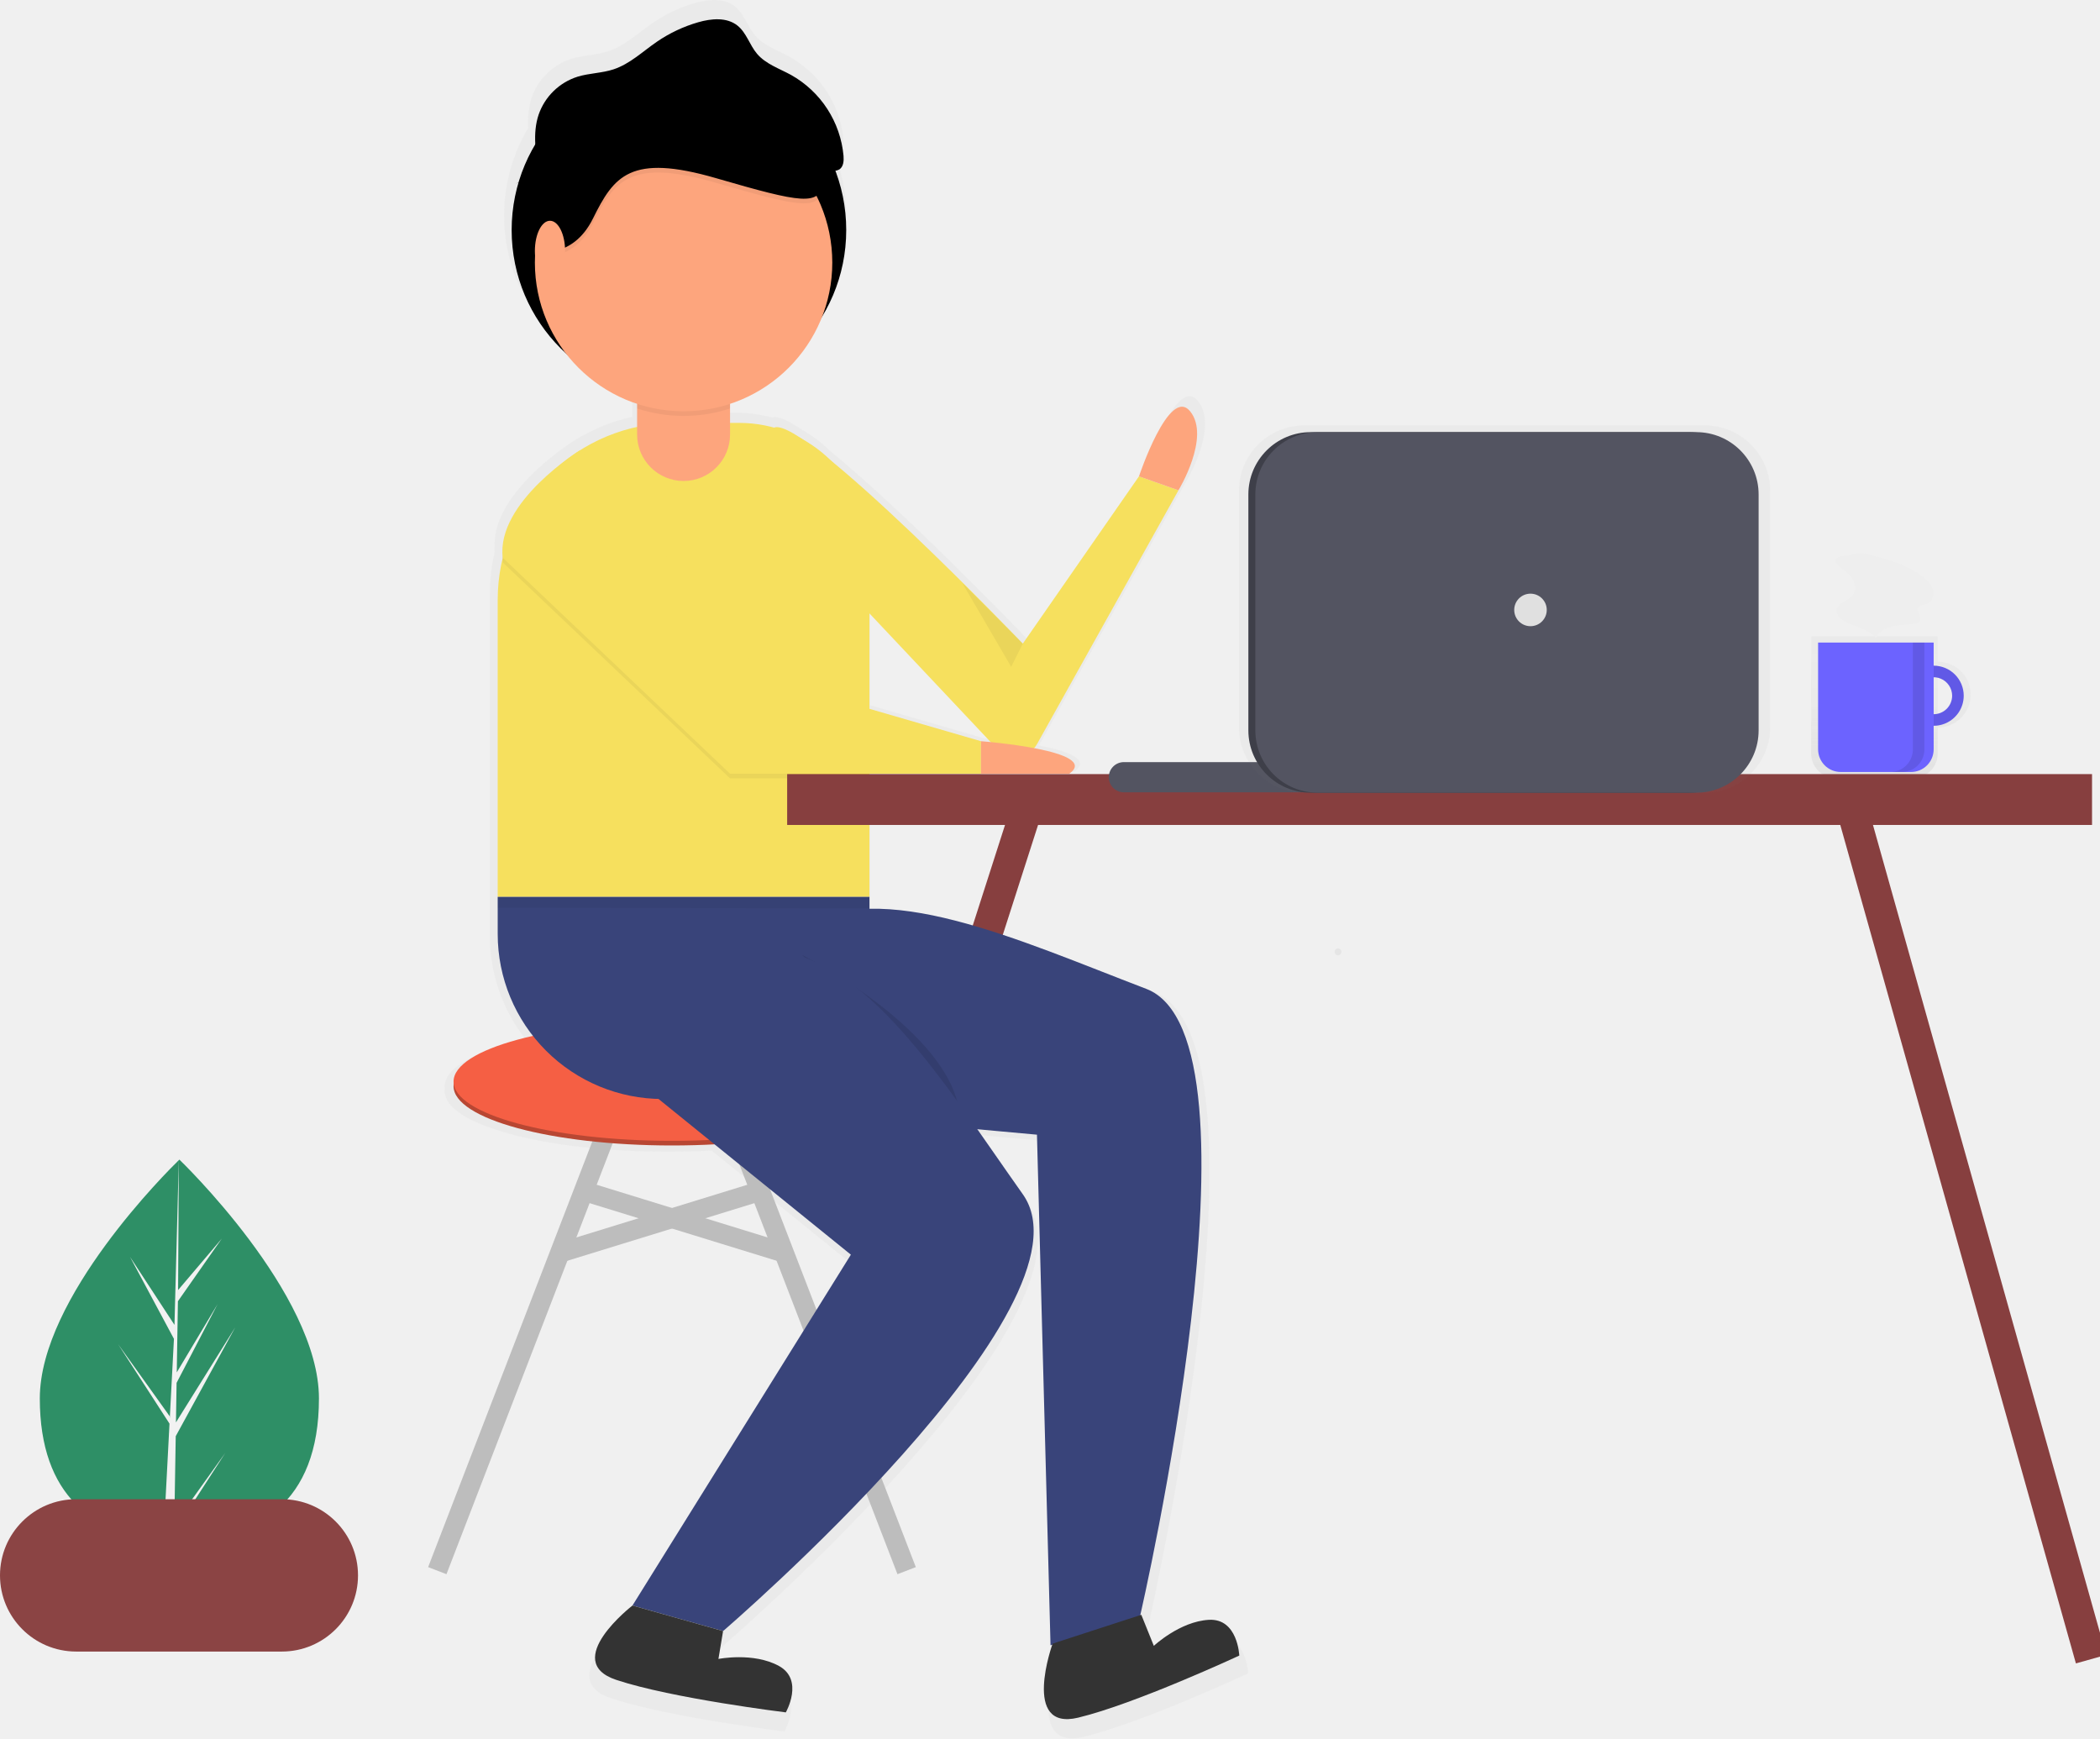
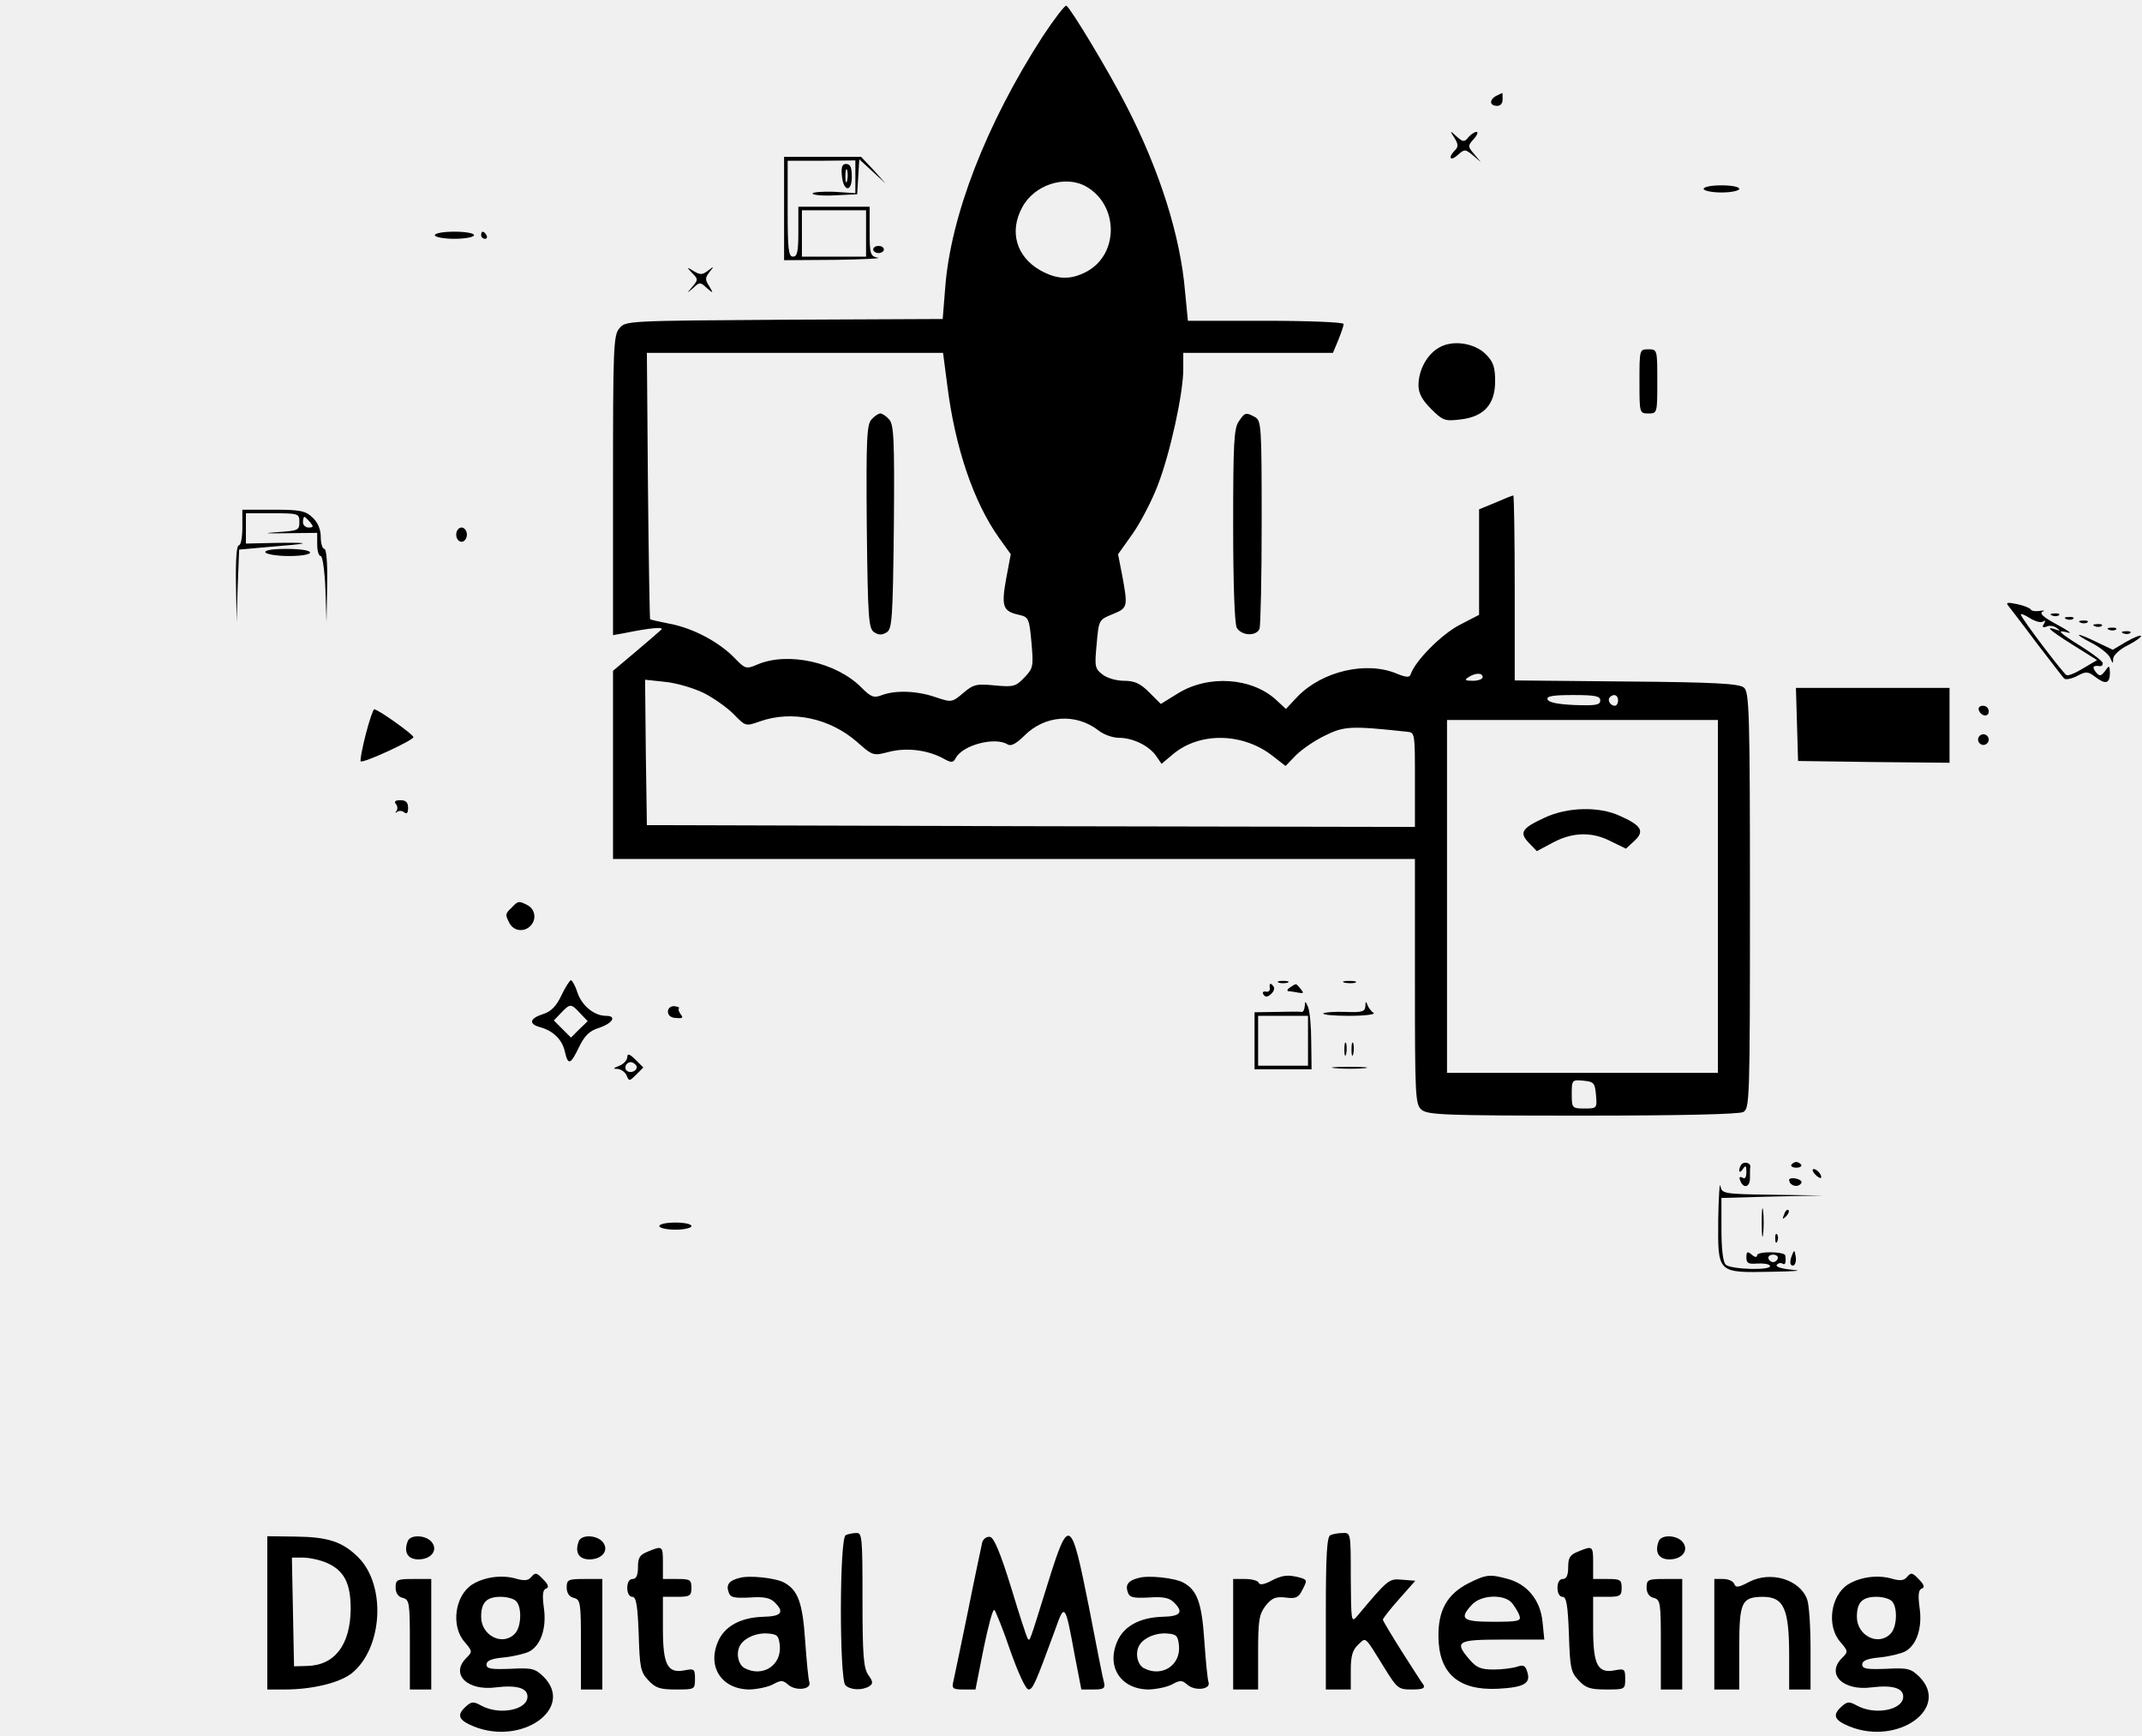
- <svg xmlns="http://www.w3.org/2000/svg" width="534" height="442" viewBox="0 0 534 442" fill="none">
-   <g clip-path="url(#clip0)">
-     <path d="M81.104 355.563C81.104 382.287 65.214 391.619 45.615 391.619C45.158 391.619 44.704 391.615 44.253 391.602C43.345 391.582 42.445 391.543 41.557 391.479C23.866 390.228 10.123 380.415 10.123 355.563C10.123 329.845 42.988 297.391 45.467 294.982L45.471 294.979C45.565 294.886 45.615 294.839 45.615 294.839C45.615 294.839 81.104 328.836 81.104 355.563Z" fill="#2E8F66" />
-     <path d="M44.32 387.53L57.301 369.396L44.288 389.521L44.253 391.602C43.345 391.582 42.445 391.543 41.557 391.479L42.956 364.742L42.946 364.535L42.97 364.496L43.101 361.97L30.055 341.794L43.141 360.076L43.173 360.611L44.231 340.41L33.062 319.563L44.367 336.861L45.467 294.982L45.471 294.839V294.979L45.289 328.005L56.406 314.912L45.242 330.848L44.949 348.936L55.331 331.579L44.904 351.599L44.741 361.654L59.812 337.493L44.685 365.164L44.32 387.53Z" fill="#F2F2F2" />
-     <g opacity="0.7">
-       <path opacity="0.7" d="M492.738 168.245V161.809H460.553V191.577C460.553 193.241 461.214 194.837 462.391 196.014C463.568 197.191 465.164 197.852 466.829 197.852H486.462C488.127 197.852 489.723 197.191 490.9 196.014C492.077 194.837 492.738 193.241 492.738 191.577V184.979C494.958 184.979 497.086 184.098 498.655 182.529C500.225 180.96 501.106 178.832 501.106 176.612C501.106 174.393 500.225 172.265 498.655 170.696C497.086 169.127 494.958 168.245 492.738 168.245ZM492.738 181.761V171.464C494.104 171.464 495.414 172.006 496.379 172.972C497.345 173.937 497.888 175.247 497.888 176.612C497.888 177.978 497.345 179.288 496.379 180.253C495.414 181.219 494.104 181.761 492.738 181.761Z" fill="url(#paint0_linear)" />
-     </g>
-     <path d="M491.703 169.253C490.191 169.253 488.714 169.701 487.458 170.54C486.201 171.38 485.222 172.573 484.644 173.969C484.065 175.365 483.914 176.901 484.209 178.383C484.504 179.865 485.231 181.226 486.3 182.294C487.368 183.363 488.73 184.09 490.212 184.385C491.694 184.68 493.23 184.528 494.627 183.95C496.023 183.372 497.216 182.393 498.055 181.137C498.895 179.88 499.343 178.403 499.343 176.892C499.343 174.866 498.538 172.923 497.105 171.49C495.672 170.058 493.729 169.253 491.703 169.253ZM491.703 181.593C490.773 181.593 489.864 181.318 489.09 180.801C488.317 180.285 487.715 179.55 487.359 178.691C487.003 177.832 486.91 176.887 487.091 175.975C487.273 175.063 487.72 174.225 488.378 173.568C489.035 172.911 489.873 172.463 490.785 172.281C491.697 172.1 492.643 172.193 493.502 172.549C494.361 172.905 495.095 173.507 495.612 174.28C496.129 175.054 496.404 175.962 496.404 176.892C496.404 178.139 495.909 179.335 495.027 180.217C494.146 181.098 492.95 181.593 491.703 181.593Z" fill="#6C63FF" />
-     <path opacity="0.1" d="M491.703 169.253C490.191 169.253 488.714 169.701 487.458 170.54C486.201 171.38 485.222 172.573 484.644 173.969C484.065 175.365 483.914 176.901 484.209 178.383C484.504 179.865 485.231 181.226 486.3 182.294C487.368 183.363 488.73 184.09 490.212 184.385C491.694 184.68 493.23 184.528 494.627 183.95C496.023 183.372 497.216 182.393 498.055 181.137C498.895 179.88 499.343 178.403 499.343 176.892C499.343 174.866 498.538 172.923 497.105 171.49C495.672 170.058 493.729 169.253 491.703 169.253ZM491.703 181.593C490.773 181.593 489.864 181.318 489.09 180.801C488.317 180.285 487.715 179.55 487.359 178.691C487.003 177.832 486.91 176.887 487.091 175.975C487.273 175.063 487.72 174.225 488.378 173.568C489.035 172.911 489.873 172.463 490.785 172.281C491.697 172.1 492.643 172.193 493.502 172.549C494.361 172.905 495.095 173.507 495.612 174.28C496.129 175.054 496.404 175.962 496.404 176.892C496.404 178.139 495.909 179.335 495.027 180.217C494.146 181.098 492.95 181.593 491.703 181.593Z" fill="black" />
-     <path d="M462.316 163.376H491.703V190.525C491.703 192.053 491.096 193.518 490.015 194.598C488.935 195.678 487.47 196.285 485.942 196.285H468.076C466.549 196.285 465.083 195.678 464.003 194.598C462.923 193.518 462.316 192.053 462.316 190.525V163.376Z" fill="#6C63FF" />
-     <path opacity="0.1" d="M486.413 163.376V190.555C486.413 192.075 485.809 193.532 484.735 194.607C483.66 195.681 482.202 196.285 480.683 196.285H483.621C485.141 196.285 486.599 195.681 487.673 194.607C488.748 193.532 489.352 192.075 489.352 190.555V163.376H486.413Z" fill="black" />
-     <path d="M468.115 141.471C467.864 141.479 467.617 141.542 467.393 141.656C467.168 141.77 466.972 141.931 466.817 142.13C466.432 142.828 467.13 143.616 467.768 144.096C468.945 144.983 470.187 145.854 470.987 147.092C471.788 148.33 472.039 150.058 471.164 151.244C470.021 152.794 467.295 153.127 467.032 155.034C466.862 156.258 467.921 157.302 468.993 157.916C471.64 159.432 475.053 159.837 476.97 162.209C477.763 160.579 479.537 159.636 481.306 159.233C483.074 158.831 484.911 158.861 486.704 158.588C486.997 158.582 487.285 158.508 487.543 158.371C487.802 158.233 488.025 158.037 488.194 157.798C488.695 156.781 487.267 155.561 487.76 154.54C488.135 153.763 489.237 153.823 490.042 153.512C491.353 153.005 491.893 151.319 491.521 149.964C491.149 148.609 490.098 147.55 488.994 146.682C486.016 144.342 482.435 142.966 478.813 141.976C477.129 141.516 475.151 140.794 473.402 140.725C471.713 140.657 469.787 141.185 468.115 141.471Z" fill="#EEEEEE" />
-     <path d="M261.859 203.224L200.413 394.623" stroke="#873F3F" stroke-width="8" stroke-miterlimit="10" />
-     <g opacity="0.7">
-       <path opacity="0.7" d="M309.467 416.18C301.908 416.618 295.175 422.949 295.175 422.949L291.919 414.873L291.653 414.96C293.244 407.998 325.606 264.487 293.21 252.115C268.316 242.608 241.912 230.843 221.225 231.285V197.383H250.227V196.175H273.188C277.589 193.032 271.194 190.87 264.046 189.519C264.337 189.186 264.594 188.824 264.812 188.438L301.587 122.47C301.587 122.47 310.046 108.575 304.608 101.929C299.17 95.284 291.315 118.845 291.315 118.845L261.104 162.343C261.104 162.343 230.612 130.567 211.215 114.765C209.062 112.632 206.634 110.797 203.994 109.308C200.453 106.913 197.773 105.672 196.451 106.158C196.438 106.163 196.427 106.172 196.414 106.177C193.474 105.363 190.438 104.951 187.388 104.95H184.971V99.993C190.385 98.205 195.338 95.246 199.477 91.324C203.616 87.403 206.838 82.617 208.915 77.308C212.324 71.663 214.405 65.318 215.003 58.752C215.601 52.185 214.699 45.569 212.366 39.402C212.726 39.359 213.073 39.239 213.383 39.049C214.477 38.345 214.586 36.804 214.48 35.507C214.083 31.154 212.632 26.964 210.251 23.298C207.871 19.631 204.634 16.6 200.819 14.466C197.757 12.792 194.251 11.639 191.994 8.979C190.054 6.693 189.239 3.496 186.892 1.631C184.103 -0.585 180.075 -0.204 176.653 0.785C172.845 1.887 169.237 3.589 165.966 5.827C162.265 8.362 158.924 11.618 154.663 13.021C151.635 14.018 148.352 13.998 145.305 14.935C142.966 15.676 140.834 16.953 139.078 18.666C137.322 20.378 135.991 22.478 135.192 24.797C134.416 27.288 134.122 29.904 134.327 32.505C132.474 35.602 131.015 38.918 129.986 42.377C129.758 42.5 129.529 42.621 129.303 42.748L129.966 42.45C127.655 50.25 127.578 58.541 129.744 66.382C131.91 74.224 136.233 81.3 142.221 86.808C146.952 92.966 153.426 97.561 160.802 99.993V105.99C155.54 107.125 150.519 109.181 145.973 112.063L145.966 112.055C145.966 112.055 145.581 112.293 144.92 112.737C144.854 112.782 144.788 112.826 144.722 112.871C140.251 115.905 125.269 126.991 125.775 138.971C125.755 139.432 125.758 139.894 125.783 140.357C124.965 143.819 124.551 147.365 124.549 150.922V237.861C124.537 247.467 127.766 256.797 133.713 264.341C121.104 267.167 113.068 271.441 113.068 276.223C113.132 276.624 113.132 277.031 113.068 277.432C113.068 285.94 138.497 292.837 169.866 292.837C173.658 292.837 177.363 292.735 180.947 292.543L216.391 321.232L159.594 412.457C159.594 412.457 140.863 426.956 155.364 431.789C169.866 436.622 199.473 440.247 199.473 440.247C199.473 440.247 204.306 431.789 197.66 428.164C191.013 424.539 181.95 426.352 181.95 426.352L183.158 419.102C183.158 419.102 281.647 334.523 261.104 305.524C257.173 299.976 253.243 294.252 249.279 288.617L264.783 290.03L268.311 422.802L268.752 422.659C267.867 425.267 261.603 444.953 275.487 441.622C290.351 438.055 317.396 425.476 317.396 425.476C317.396 425.476 317.025 415.741 309.467 416.18ZM250.227 187.717L221.225 179.298V154.489L252.747 187.947C251.198 187.792 250.227 187.717 250.227 187.717Z" fill="url(#paint1_linear)" />
-     </g>
-     <path d="M172.644 101.026C196.138 101.026 215.184 81.983 215.184 58.493C215.184 35.002 196.138 15.959 172.644 15.959C149.15 15.959 130.105 35.002 130.105 58.493C130.105 81.983 149.15 101.026 172.644 101.026Z" fill="black" />
-     <path d="M221.092 155.965L253.556 190.422C254.239 191.147 255.084 191.701 256.022 192.039C256.96 192.377 257.965 192.489 258.954 192.366C259.943 192.244 260.89 191.889 261.717 191.332C262.543 190.775 263.227 190.031 263.713 189.161L299.671 124.655L289.627 121.111L260.086 163.644C260.086 163.644 204.627 105.848 196.868 108.706C189.109 111.563 221.092 155.965 221.092 155.965Z" fill="#F6E05E" />
-     <path d="M159.055 275.294L111.198 399.349" stroke="#BDBDBD" stroke-width="5" stroke-miterlimit="10" />
-     <path d="M182.688 275.294L230.545 399.349" stroke="#BDBDBD" stroke-width="5" stroke-miterlimit="10" />
-     <path d="M170.872 291.244C201.544 291.244 226.409 284.5 226.409 276.18C226.409 267.86 201.544 261.116 170.872 261.116C140.199 261.116 115.334 267.86 115.334 276.18C115.334 284.5 140.199 291.244 170.872 291.244Z" fill="#B84733" />
-     <path d="M170.872 290.062C201.544 290.062 226.409 283.318 226.409 274.999C226.409 266.679 201.544 259.935 170.872 259.935C140.199 259.935 115.334 266.679 115.334 274.999C115.334 283.318 140.199 290.062 170.872 290.062Z" fill="#F55F44" />
-     <path d="M147.502 302.55L199.903 318.694" stroke="#BDBDBD" stroke-width="5" stroke-miterlimit="10" />
-     <path d="M194.241 302.55L141.841 318.694" stroke="#BDBDBD" stroke-width="5" stroke-miterlimit="10" />
-     <path d="M171.518 107.524H188.006C196.781 107.524 205.196 111.009 211.401 117.213C217.606 123.417 221.092 131.832 221.092 140.605V228.035H126.56V152.476C126.56 140.554 131.297 129.12 139.728 120.69C148.159 112.26 159.595 107.524 171.518 107.524Z" fill="#F6E05E" />
-     <path d="M126.56 228.035H221.092V279.429H168.508C157.383 279.429 146.713 275.01 138.846 267.144C130.979 259.279 126.56 248.61 126.56 237.487V228.035Z" fill="#39447A" />
-     <path opacity="0.05" d="M127.837 142.992L185.642 197.907H249.451V189.637L194.505 173.687L147.502 115.652C147.502 115.652 126.159 128.837 127.837 142.992Z" fill="black" />
-     <path d="M127.837 141.81L185.642 196.726H249.451V188.455L194.505 172.505L147.502 114.471C147.502 114.471 126.159 127.656 127.837 141.81Z" fill="#F6E05E" />
-     <path d="M249.451 188.455C249.451 188.455 280.174 190.818 271.903 196.726H249.451V188.455Z" fill="#FDA57D" />
-     <path d="M289.627 121.111C289.627 121.111 297.308 98.072 302.626 104.57C307.943 111.068 299.671 124.655 299.671 124.655L289.627 121.111Z" fill="#FDA57D" />
-     <path opacity="0.05" d="M126.56 228.035V230.792L221.092 230.988V228.035H126.56Z" fill="black" />
-     <path d="M200.095 282.704L263.684 288.499L267.134 418.327L289.899 410.916C289.899 410.916 323.946 263.823 291.48 251.425C259.014 239.026 223.92 222.699 202.968 236.005C182.015 249.311 200.095 282.704 200.095 282.704Z" fill="#39447A" />
-     <path opacity="0.1" d="M203.958 242.803C203.958 242.803 238.817 260.525 243.543 280.611L203.958 242.803Z" fill="black" />
-     <path d="M166.737 278.838L216.365 319.009L160.828 408.21L183.87 414.708C183.87 414.708 280.174 332.005 260.086 303.649C239.998 275.294 219.91 242.213 195.096 241.622C170.281 241.031 166.737 278.838 166.737 278.838Z" fill="#39447A" />
-     <path opacity="0.05" d="M244.725 148.285L257.132 169.552L260.086 163.644L244.725 148.285Z" fill="black" />
-     <path d="M160.828 408.21C160.828 408.21 142.512 422.388 156.692 427.114C170.872 431.84 199.822 435.384 199.822 435.384C199.822 435.384 204.549 427.114 198.05 423.569C191.551 420.025 182.688 421.797 182.688 421.797L183.87 414.708L160.828 408.21Z" fill="#333333" />
-     <path d="M267.662 417.907C267.662 417.907 259.617 440.216 274.151 436.728C288.685 433.241 315.13 420.941 315.13 420.941C315.13 420.941 314.767 411.422 307.377 411.851C299.986 412.279 293.402 418.47 293.402 418.47L290.218 410.573L267.662 417.907Z" fill="#333333" />
-     <path d="M173.826 86.848H173.826C167.3 86.848 162.009 92.138 162.009 98.663V110.478C162.009 117.003 167.3 122.292 173.826 122.292H173.826C180.352 122.292 185.642 117.003 185.642 110.478V98.663C185.642 92.138 180.352 86.848 173.826 86.848Z" fill="#FDA57D" />
-     <path opacity="0.05" d="M173.826 88.03C170.692 88.03 167.686 89.274 165.47 91.49C163.254 93.706 162.009 96.711 162.009 99.844V103.859C169.685 106.383 177.967 106.383 185.642 103.859V99.844C185.642 96.711 184.397 93.706 182.181 91.49C179.965 89.274 176.96 88.03 173.826 88.03Z" fill="black" />
-     <path d="M173.826 104.57C194.709 104.57 211.639 87.643 211.639 66.763C211.639 45.883 194.709 28.956 173.826 28.956C152.942 28.956 136.013 45.883 136.013 66.763C136.013 87.643 152.942 104.57 173.826 104.57Z" fill="#FDA57D" />
-     <path opacity="0.05" d="M136.013 65.047C136.013 65.047 145.466 67.483 150.784 56.741C156.101 45.998 160.237 40.139 182.097 46.486C203.958 52.834 208.355 53.609 209.406 47.606C210.124 43.504 202.351 33.541 197.356 27.642C194.919 24.765 190.943 23.048 186.693 23.048H162.009L147.239 29.884L136.013 39.65L133.65 52.834L136.013 65.047Z" fill="black" />
-     <path d="M136.013 63.866C136.013 63.866 145.466 66.302 150.784 55.559C156.101 44.817 160.237 38.957 182.097 45.305C203.958 51.653 208.355 52.427 209.406 46.425C210.124 42.323 202.351 32.36 197.356 26.461C194.919 23.584 190.943 21.867 186.693 21.867H162.009L147.239 28.703L136.013 38.469L133.65 51.653L136.013 63.866Z" fill="black" />
-     <path d="M139.853 71.489C141.974 71.489 143.694 68.051 143.694 63.809C143.694 59.568 141.974 56.13 139.853 56.13C137.732 56.13 136.013 59.568 136.013 63.809C136.013 68.051 137.732 71.489 139.853 71.489Z" fill="#FDA57D" />
-     <path d="M137.109 44.049C136.232 39.103 135.371 33.91 136.967 29.148C137.748 26.881 139.05 24.828 140.767 23.154C142.484 21.479 144.569 20.23 146.855 19.505C149.835 18.59 153.046 18.609 156.006 17.634C160.173 16.262 163.439 13.078 167.059 10.6C170.257 8.411 173.785 6.746 177.508 5.669C180.854 4.702 184.793 4.33 187.52 6.497C189.815 8.32 190.612 11.446 192.509 13.681C194.716 16.282 198.145 17.41 201.138 19.047C204.869 21.134 208.034 24.098 210.362 27.682C212.689 31.267 214.109 35.365 214.497 39.621C214.6 40.889 214.494 42.396 213.424 43.085C212.759 43.423 212.01 43.559 211.269 43.478C196.157 43.262 181.026 43.045 165.976 41.658C161.297 41.227 156.609 40.682 151.914 40.86C144.648 41.143 137.552 43.145 131.209 46.701" fill="black" />
-     <path d="M71.668 381.185H19.37C8.672 381.185 0 389.855 0 400.551V400.551C0 411.247 8.672 419.918 19.37 419.918H71.668C82.365 419.918 91.037 411.247 91.037 400.551C91.037 389.855 82.365 381.185 71.668 381.185Z" fill="#8B4444" />
-     <path d="M340.241 242.902C340.471 242.894 340.689 242.797 340.848 242.632C341.008 242.466 341.097 242.245 341.097 242.016C341.097 241.786 341.008 241.565 340.848 241.4C340.689 241.234 340.471 241.137 340.241 241.13C340.012 241.137 339.794 241.234 339.634 241.4C339.475 241.565 339.385 241.786 339.385 242.016C339.385 242.245 339.475 242.466 339.634 242.632C339.794 242.797 340.012 242.894 340.241 242.902Z" fill="url(#paint2_linear)" />
-     <path d="M470.279 203.224L531.725 421.851" stroke="#873F3F" stroke-width="8" stroke-miterlimit="10" />
-     <path d="M531.974 196.821H200.164V209.75H531.974V196.821Z" fill="#873F3F" />
-     <path d="M332.462 193.772H285.787C283.666 193.772 281.947 195.491 281.947 197.612V197.612C281.947 199.732 283.666 201.452 285.787 201.452H332.462C334.583 201.452 336.302 199.732 336.302 197.612C336.302 195.491 334.583 193.772 332.462 193.772Z" fill="#535461" />
-     <g opacity="0.7">
-       <path opacity="0.7" d="M433.458 108.151H331.706C322.497 108.151 315.033 115.614 315.033 124.821V184.877C315.033 194.084 322.497 201.547 331.706 201.547H433.458C442.666 201.547 450.13 194.084 450.13 184.877V124.821C450.13 115.614 442.666 108.151 433.458 108.151Z" fill="url(#paint3_linear)" />
-     </g>
-     <path d="M429.564 109.874H333.296C324.54 109.874 317.441 116.971 317.441 125.726V185.695C317.441 194.45 324.54 201.547 333.296 201.547H429.564C438.321 201.547 445.419 194.45 445.419 185.695V125.726C445.419 116.971 438.321 109.874 429.564 109.874Z" fill="#3E3F49" />
-     <path d="M431.337 109.874H335.069C326.312 109.874 319.214 116.971 319.214 125.726V185.695C319.214 194.45 326.312 201.547 335.069 201.547H431.337C440.093 201.547 447.192 194.45 447.192 185.695V125.726C447.192 116.971 440.093 109.874 431.337 109.874Z" fill="#535461" />
-     <path d="M389.181 159.214C391.465 159.214 393.317 157.362 393.317 155.079C393.317 152.795 391.465 150.943 389.181 150.943C386.897 150.943 385.046 152.795 385.046 155.079C385.046 157.362 386.897 159.214 389.181 159.214Z" fill="#E0E0E0" />
+ <svg xmlns="http://www.w3.org/2000/svg" version="1.0" width="601pt" height="487pt" viewBox="0 0 601 487" preserveAspectRatio="xMidYMid meet">
+   <g transform="translate(0,487) scale(0.1,-0.1)" fill="#000000" stroke="none">
+     <path d="M2925 4767 c-158 -245 -258 -503 -273 -705 l-7 -87 -445 -2 c-440 -3 -445 -3 -462 -24 -17 -19 -18 -56 -18 -441 l0 -420 33 6 c74 15 112 18 102 9 -5 -5 -38 -33 -72 -62 l-63 -53 0 -264 0 -264 1125 0 1125 0 0 -343 c0 -320 1 -345 18 -360 17 -15 63 -17 451 -17 279 0 439 4 452 10 18 10 19 28 19 594 0 530 -2 585 -17 597 -13 11 -82 15 -330 17 l-313 3 0 259 c0 143 -2 260 -4 260 -2 0 -25 -9 -50 -20 l-46 -19 0 -148 0 -148 -56 -29 c-51 -27 -124 -101 -136 -138 -3 -9 -12 -9 -39 2 -85 36 -209 7 -278 -64 l-33 -35 -27 25 c-68 63 -191 72 -277 18 l-47 -29 -33 33 c-25 25 -41 32 -71 32 -21 0 -48 8 -60 18 -21 16 -22 22 -16 85 6 68 6 68 45 84 42 17 43 20 27 107 l-12 61 42 59 c22 32 54 93 70 136 34 88 71 256 71 324 l0 46 210 0 210 0 15 36 c8 20 15 40 15 45 0 5 -98 9 -219 9 l-218 0 -8 82 c-13 156 -71 339 -164 520 -49 96 -156 274 -169 282 -4 2 -34 -37 -67 -87z m122 -420 c92 -52 93 -190 2 -239 -45 -24 -83 -23 -131 4 -66 38 -87 108 -50 176 33 63 120 92 179 59z m-389 -559 c22 -175 74 -327 145 -427 l33 -46 -13 -69 c-14 -78 -9 -91 36 -101 27 -6 29 -10 35 -77 6 -68 5 -73 -20 -99 -24 -25 -30 -27 -83 -22 -51 5 -60 3 -88 -21 -32 -27 -33 -27 -78 -12 -52 18 -112 20 -150 6 -23 -9 -31 -6 -58 21 -70 71 -206 101 -291 65 -33 -14 -35 -13 -66 19 -43 44 -116 83 -181 95 -29 6 -54 11 -55 13 -1 1 -4 170 -6 375 l-3 372 415 0 416 0 12 -92z m1502 -818 c0 -5 -12 -10 -27 -10 -22 0 -25 2 -13 10 20 13 40 13 40 0z m-2186 -44 c28 -14 66 -41 85 -60 33 -34 33 -34 73 -20 90 32 196 9 272 -57 44 -39 46 -40 88 -29 48 13 106 7 151 -16 27 -15 31 -15 39 0 20 36 111 60 146 37 9 -5 24 3 46 25 58 58 145 64 209 14 14 -11 39 -20 57 -20 38 0 84 -22 104 -51 l15 -22 31 26 c75 64 197 62 281 -4 l36 -28 29 30 c16 16 52 41 81 55 54 27 74 28 231 11 22 -2 22 -4 22 -135 l0 -132 -1077 2 -1078 3 -3 204 -2 204 56 -6 c31 -3 79 -17 108 -31z m2516 -21 c0 -13 -12 -15 -72 -13 -46 2 -73 7 -76 16 -3 9 16 12 72 12 62 0 76 -3 76 -15z m50 0 c0 -8 -4 -15 -9 -15 -13 0 -22 16 -14 24 11 11 23 6 23 -9z m280 -550 l0 -495 -380 0 -380 0 0 495 0 495 380 0 380 0 0 -495z m-342 -557 c3 -37 3 -38 -32 -38 -35 0 -36 1 -36 41 0 39 1 40 33 37 29 -3 32 -6 35 -40z" />
+     <path d="M2446 3694 c-14 -14 -16 -52 -14 -301 3 -260 5 -287 21 -297 12 -8 22 -8 35 0 15 10 17 37 20 297 2 249 0 287 -14 301 -8 9 -19 16 -24 16 -5 0 -16 -7 -24 -16z" />
+     <path d="M4334 2576 c-65 -30 -72 -42 -44 -71 l22 -23 45 24 c56 30 111 31 164 3 l41 -20 24 22 c29 27 20 43 -41 70 -58 27 -147 25 -211 -5z" />
+     <path d="M4200 4602 c-21 -10 -22 -28 -1 -29 10 -1 17 6 17 18 0 10 0 19 -1 18 0 0 -7 -3 -15 -7z" />
+     <path d="M4081 4483 c11 -18 11 -25 1 -35 -20 -20 -13 -32 8 -13 19 17 21 17 43 -1 l22 -19 -19 23 c-18 21 -18 23 -1 42 10 11 13 20 8 20 -6 0 -16 -7 -23 -15 -11 -14 -15 -14 -33 2 -19 18 -20 17 -6 -4z" />
+     <path d="M2200 4285 l0 -145 143 1 c78 1 132 4 120 6 -21 4 -23 10 -23 74 l0 69 -100 0 -100 0 0 -70 c0 -56 -3 -70 -15 -70 -13 0 -15 22 -15 134 l0 135 95 0 95 1 0 -46 0 -46 -60 4 c-33 1 -60 -1 -60 -5 0 -4 28 -7 63 -5 l62 3 3 49 3 49 37 -34 37 -34 -34 38 -35 37 -108 0 -108 0 0 -145z m230 -70 l0 -65 -90 0 -90 0 0 65 0 65 90 0 90 0 0 -65z" />
+     <path d="M2362 4378 c4 -46 28 -49 28 -4 0 26 -4 36 -16 36 -11 0 -14 -8 -12 -32z m15 -15 c-3 -10 -5 -4 -5 12 0 17 2 24 5 18 2 -7 2 -21 0 -30z" />
+     <path d="M4780 4340 c0 -5 23 -10 50 -10 28 0 50 5 50 10 0 6 -22 10 -50 10 -27 0 -50 -4 -50 -10z" />
+     <path d="M1220 4210 c0 -5 25 -10 55 -10 30 0 55 5 55 10 0 6 -25 10 -55 10 -30 0 -55 -4 -55 -10z" />
+     <path d="M1350 4210 c0 -5 5 -10 11 -10 5 0 7 5 4 10 -3 6 -8 10 -11 10 -2 0 -4 -4 -4 -10z" />
+     <path d="M2450 4170 c0 -5 7 -10 15 -10 8 0 15 5 15 10 0 6 -7 10 -15 10 -8 0 -15 -4 -15 -10z" />
+     <path d="M1942 4104 c17 -17 17 -19 1 -38 -17 -20 -17 -20 2 -4 18 17 20 17 38 0 19 -16 19 -16 7 5 -12 18 -12 24 1 40 13 17 13 17 -4 4 -16 -12 -22 -13 -40 -2 -21 13 -21 12 -5 -5z" />
+     <path d="M4038 3895 c-34 -19 -58 -63 -58 -106 0 -22 10 -41 35 -66 33 -33 39 -35 81 -30 67 7 99 42 99 107 0 40 -5 55 -26 76 -32 32 -93 41 -131 19z" />
+     <path d="M4600 3800 c0 -89 0 -90 25 -90 25 0 25 1 25 90 0 89 0 90 -25 90 -25 0 -25 -1 -25 -90z" />
+     <path d="M3476 3688 c-14 -19 -16 -64 -16 -291 0 -166 4 -276 10 -288 13 -23 55 -25 64 -3 3 9 6 143 6 299 0 271 -1 285 -19 295 -26 14 -28 13 -45 -12z" />
+     <path d="M680 3390 c0 -27 -4 -50 -10 -50 -6 0 -9 -41 -8 -107 l2 -108 3 102 4 101 77 7 c124 10 133 13 34 12 l-92 -2 0 43 0 42 75 0 c73 0 75 -1 75 -25 0 -23 -4 -24 -62 -28 -43 -3 -34 -4 25 -3 l87 1 0 -32 c0 -18 4 -33 10 -33 5 0 11 -42 13 -92 l3 -93 2 103 c1 63 -2 102 -8 102 -5 0 -10 15 -10 33 0 22 -8 41 -23 55 -20 19 -35 22 -110 22 l-87 0 0 -50z m190 15 c10 -12 10 -15 -4 -15 -9 0 -16 7 -16 15 0 8 2 15 4 15 2 0 9 -7 16 -15z" />
+     <path d="M1280 3370 c0 -11 7 -20 15 -20 8 0 15 9 15 20 0 11 -7 20 -15 20 -8 0 -15 -9 -15 -20z" />
+     <path d="M745 3320 c3 -5 33 -10 66 -10 33 0 59 4 59 10 0 6 -29 10 -66 10 -41 0 -63 -4 -59 -10z" />
+     <path d="M5636 3169 c6 -8 42 -54 79 -104 38 -49 72 -94 76 -98 3 -5 20 -2 36 6 26 14 31 14 53 -3 28 -21 40 -18 40 13 -1 21 -2 21 -14 4 -12 -15 -15 -15 -26 -2 -11 14 -7 19 13 16 4 0 7 3 7 8 0 6 -27 26 -60 47 -64 40 -73 49 -37 39 12 -3 -2 7 -32 23 -37 20 -50 31 -40 36 8 3 4 4 -8 2 -12 -2 -23 0 -25 4 -2 4 -19 11 -38 15 -29 6 -33 5 -24 -6z m96 -43 c7 5 8 3 3 -6 -6 -9 -4 -12 7 -8 8 4 21 2 29 -4 11 -8 10 -9 -3 -4 -31 10 -19 -1 49 -44 l67 -42 -39 -23 c-21 -13 -42 -22 -47 -19 -11 7 -128 161 -128 170 0 3 11 -1 25 -10 14 -9 31 -14 37 -10z" />
+     <path d="M5758 3143 c7 -3 16 -2 19 1 4 3 -2 6 -13 5 -11 0 -14 -3 -6 -6z" />
+     <path d="M5798 3133 c7 -3 16 -2 19 1 4 3 -2 6 -13 5 -11 0 -14 -3 -6 -6z" />
+     <path d="M5838 3123 c7 -3 16 -2 19 1 4 3 -2 6 -13 5 -11 0 -14 -3 -6 -6z" />
+     <path d="M5878 3113 c7 -3 16 -2 19 1 4 3 -2 6 -13 5 -11 0 -14 -3 -6 -6z" />
+     <path d="M5918 3103 c7 -3 16 -2 19 1 4 3 -2 6 -13 5 -11 0 -14 -3 -6 -6z" />
+     <path d="M5958 3093 c7 -3 16 -2 19 1 4 3 -2 6 -13 5 -11 0 -14 -3 -6 -6z" />
+     <path d="M5869 3066 c25 -13 48 -32 52 -42 7 -17 8 -17 8 -2 1 10 19 27 42 38 23 12 39 24 36 26 -2 3 -21 -5 -42 -17 l-37 -22 -44 21 c-59 29 -71 27 -15 -2z" />
+     <path d="M5042 2838 l3 -103 213 -3 212 -2 0 105 0 105 -215 0 -216 0 3 -102z" />
+     <path d="M5552 2878 c6 -18 28 -21 28 -4 0 9 -7 16 -16 16 -9 0 -14 -5 -12 -12z" />
+     <path d="M1026 2809 c-10 -39 -16 -72 -14 -75 7 -6 148 59 148 68 0 7 -99 78 -110 78 -3 0 -14 -32 -24 -71z" />
+     <path d="M5550 2795 c0 -8 7 -15 15 -15 8 0 15 7 15 15 0 8 -7 15 -15 15 -8 0 -15 -7 -15 -15z" />
+     <path d="M1111 2614 c5 -6 5 -15 1 -20 -4 -5 -3 -6 2 -2 5 4 14 4 20 -1 7 -6 11 -2 11 12 0 16 -6 22 -22 22 -14 0 -18 -4 -12 -11z" />
+     <path d="M1436 2324 c-19 -18 -19 -20 -6 -45 12 -21 40 -25 58 -7 18 18 14 46 -7 58 -25 13 -27 13 -45 -6z" />
+     <path d="M1575 2077 c-14 -30 -29 -45 -51 -52 -38 -12 -42 -28 -8 -37 36 -10 62 -35 69 -69 9 -39 16 -36 40 14 15 31 29 45 55 53 39 13 52 34 20 34 -33 0 -68 29 -80 66 -6 19 -15 34 -18 34 -4 -1 -16 -20 -27 -43z m53 -50 l21 -22 -24 -23 -23 -23 -24 24 -24 24 20 21 c26 27 28 27 54 -1z" />
+     <path d="M3588 2113 c6 -2 18 -2 25 0 6 3 1 5 -13 5 -14 0 -19 -2 -12 -5z" />
+     <path d="M3773 2113 c9 -2 23 -2 30 0 6 3 -1 5 -18 5 -16 0 -22 -2 -12 -5z" />
+     <path d="M3563 2098 c1 -7 -4 -12 -11 -10 -8 1 -11 -2 -7 -8 5 -8 11 -8 21 1 7 6 11 15 8 20 -8 13 -14 11 -11 -3z" />
+     <path d="M3620 2100 c-8 -5 -10 -10 -5 -11 6 0 18 -2 28 -4 15 -3 16 -1 6 11 -14 16 -10 16 -29 4z" />
+     <path d="M3661 2048 c-1 -10 -4 -17 -8 -17 -5 1 -36 1 -70 0 l-63 -1 0 -80 0 -80 80 0 80 0 -1 78 c0 42 -4 86 -9 97 -7 17 -9 17 -9 3z m9 -98 l0 -70 -70 0 -70 0 0 70 0 70 70 0 70 0 0 -70z" />
+     <path d="M3831 2047 c-1 -15 -9 -18 -56 -16 -30 1 -58 -1 -62 -4 -3 -4 29 -7 73 -7 43 0 74 4 68 8 -6 4 -14 14 -17 22 -4 12 -6 11 -6 -3z" />
+     <path d="M1874 2032 c0 -11 9 -18 24 -18 17 -2 20 1 12 10 -5 7 -8 15 -5 17 2 3 -4 5 -13 6 -10 1 -18 -6 -18 -15z" />
+     <path d="M3772 1925 c0 -16 2 -22 5 -12 2 9 2 23 0 30 -3 6 -5 -1 -5 -18z" />
+     <path d="M3792 1925 c0 -16 2 -22 5 -12 2 9 2 23 0 30 -3 6 -5 -1 -5 -18z" />
+     <path d="M1760 1904 c0 -8 -10 -19 -22 -24 -18 -7 -19 -9 -5 -9 10 -1 21 -9 25 -18 7 -17 8 -17 27 2 l20 20 -22 22 c-17 17 -23 18 -23 7z m25 -23 c7 -12 -12 -24 -25 -16 -11 7 -4 25 10 25 5 0 11 -4 15 -9z" />
+     <path d="M3748 1873 c23 -2 59 -2 80 0 20 2 1 4 -43 4 -44 0 -61 -2 -37 -4z" />
+     <path d="M4887 1604 c-4 -4 -7 -12 -7 -18 0 -6 5 -4 10 4 8 12 10 10 10 -8 0 -15 -4 -21 -11 -16 -7 4 -10 1 -7 -6 8 -26 28 -22 28 4 0 14 0 29 1 33 1 10 -16 15 -24 7z" />
+     <path d="M5026 1602 c-2 -4 4 -8 14 -8 10 0 16 4 14 8 -3 4 -9 8 -14 8 -5 0 -11 -4 -14 -8z" />
+     <path d="M5092 1576 c7 -8 15 -12 17 -11 5 6 -10 25 -20 25 -5 0 -4 -6 3 -14z" />
+     <path d="M5020 1560 c0 -15 21 -23 32 -12 6 6 2 11 -11 15 -12 3 -21 1 -21 -3z" />
+     <path d="M4821 1449 c-1 -152 -4 -150 150 -147 63 1 90 3 61 5 -30 3 -50 8 -47 14 4 5 11 7 16 4 8 -6 11 3 8 23 -3 11 -79 12 -79 0 0 -6 -6 -6 -15 2 -12 10 -15 9 -15 -8 0 -16 6 -19 30 -17 17 1 33 -1 36 -6 8 -14 -110 -11 -124 3 -8 8 -12 45 -12 100 l0 87 143 4 142 3 -142 2 c-138 2 -142 3 -146 25 -2 12 -5 -30 -6 -94z m167 -110 c-2 -6 -8 -10 -13 -10 -5 0 -11 4 -13 10 -2 6 4 11 13 11 9 0 15 -5 13 -11z" />
+     <path d="M4943 1440 c0 -36 2 -50 4 -32 2 17 2 47 0 65 -2 17 -4 3 -4 -33z" />
+     <path d="M5006 1463 c-6 -14 -5 -15 5 -6 7 7 10 15 7 18 -3 3 -9 -2 -12 -12z" />
+     <path d="M1850 1430 c0 -5 20 -10 45 -10 25 0 45 5 45 10 0 6 -20 10 -45 10 -25 0 -45 -4 -45 -10z" />
+     <path d="M4981 1394 c0 -11 3 -14 6 -6 3 7 2 16 -1 19 -3 4 -6 -2 -5 -13z" />
+     <path d="M5027 1346 c-4 -10 -5 -21 -2 -24 9 -9 17 6 13 25 -3 17 -4 17 -11 -1z" />
+     <path d="M2373 563 c-18 -7 -18 -404 -1 -421 14 -14 47 -15 67 -3 11 7 11 13 -3 32 -13 20 -16 54 -16 211 0 173 -1 188 -17 187 -10 0 -24 -3 -30 -6z" />
+     <path d="M3733 563 c-10 -3 -13 -57 -13 -219 l0 -214 35 0 35 0 0 53 c0 42 5 58 21 73 23 21 16 27 75 -68 34 -55 38 -58 75 -58 30 0 38 3 33 13 -5 6 -32 49 -61 94 -29 46 -53 86 -53 89 0 3 20 29 45 57 l46 52 -37 3 c-37 3 -38 3 -126 -102 -17 -20 -17 -15 -18 107 0 125 0 127 -22 126 -13 0 -29 -3 -35 -6z" />
+     <path d="M750 345 l0 -215 49 0 c76 0 151 18 186 44 89 69 100 249 19 328 -44 43 -84 56 -176 57 l-78 1 0 -215z m165 141 c50 -21 69 -57 69 -130 -1 -100 -44 -158 -122 -160 l-37 -1 -3 153 -3 152 31 0 c17 0 46 -6 65 -14z" />
+     <path d="M1144 546 c-12 -31 0 -51 30 -51 36 0 56 26 37 49 -17 20 -60 21 -67 2z" />
+     <path d="M1624 546 c-12 -31 0 -51 30 -51 36 0 56 26 37 49 -17 20 -60 21 -67 2z" />
+     <path d="M2756 543 c-2 -10 -21 -97 -40 -193 -20 -96 -38 -185 -41 -197 -5 -20 -2 -23 29 -23 l33 0 23 116 c13 63 26 112 30 107 4 -4 25 -56 45 -115 22 -62 43 -108 51 -108 12 0 20 19 75 169 26 74 28 72 54 -71 l19 -98 34 0 c28 0 33 3 30 18 -3 9 -22 106 -43 215 -50 251 -56 254 -115 65 -53 -170 -50 -162 -56 -156 -3 3 -24 68 -47 144 -30 97 -48 140 -59 142 -9 2 -19 -5 -22 -15z" />
+     <path d="M4654 546 c-12 -31 0 -51 30 -51 36 0 56 26 37 49 -17 20 -60 21 -67 2z" />
+     <path d="M1818 517 c-23 -9 -28 -17 -28 -44 0 -23 -5 -33 -15 -33 -9 0 -15 -9 -15 -25 0 -15 6 -25 14 -25 11 0 15 -23 18 -104 3 -94 5 -107 27 -130 20 -22 33 -26 78 -26 52 0 53 0 53 30 0 27 -2 29 -28 24 -49 -10 -62 14 -62 117 l0 89 40 0 c36 0 40 3 40 25 0 23 -4 25 -40 25 l-40 0 0 45 c0 48 -1 49 -42 32z" />
+     <path d="M4428 517 c-23 -9 -28 -17 -28 -44 0 -23 -5 -33 -15 -33 -9 0 -15 -9 -15 -25 0 -15 6 -25 14 -25 11 0 15 -23 18 -104 3 -94 5 -107 27 -130 20 -22 33 -26 78 -26 52 0 53 0 53 30 0 27 -2 29 -28 24 -49 -10 -62 14 -62 117 l0 89 40 0 c36 0 40 3 40 25 0 23 -4 25 -40 25 l-40 0 0 45 c0 48 -1 49 -42 32z" />
+     <path d="M1491 446 c-9 -11 -20 -12 -47 -4 -39 10 -87 3 -120 -18 -48 -32 -59 -116 -21 -160 23 -27 23 -28 5 -46 -45 -45 3 -93 84 -82 58 7 88 -2 88 -26 0 -38 -80 -53 -130 -25 -22 12 -27 11 -42 -2 -28 -25 -22 -39 22 -57 136 -54 283 52 195 140 -24 23 -32 25 -93 22 -54 -2 -67 0 -67 12 0 11 15 17 50 20 28 3 60 11 71 17 32 18 48 66 40 122 -5 36 -3 51 6 54 9 3 7 11 -8 26 -18 19 -22 20 -33 7z m-43 -68 c17 -17 15 -74 -4 -92 -34 -35 -94 -5 -94 48 0 40 15 56 55 56 17 0 36 -5 43 -12z" />
+     <path d="M5351 446 c-9 -11 -20 -12 -47 -4 -39 10 -87 3 -120 -18 -48 -32 -59 -116 -21 -160 23 -27 23 -28 5 -46 -45 -45 3 -93 84 -82 58 7 88 -2 88 -26 0 -38 -80 -53 -130 -25 -22 12 -27 11 -42 -2 -28 -25 -22 -39 22 -57 136 -54 283 52 195 140 -24 23 -32 25 -93 22 -54 -2 -67 0 -67 12 0 11 15 17 50 20 28 3 60 11 71 17 32 18 48 66 40 122 -5 36 -3 51 6 54 9 3 7 11 -8 26 -18 19 -22 20 -33 7z m-43 -68 c17 -17 15 -74 -4 -92 -34 -35 -94 -5 -94 48 0 40 15 56 55 56 17 0 36 -5 43 -12z" />
+     <path d="M2075 443 c-29 -7 -38 -19 -31 -39 5 -16 14 -18 59 -16 40 3 58 -1 70 -13 29 -28 20 -40 -31 -41 -65 -2 -110 -27 -128 -71 -30 -71 12 -133 90 -133 22 1 52 7 66 15 22 12 27 11 42 -2 21 -18 65 -13 59 7 -3 8 -8 61 -12 118 -7 105 -20 141 -59 162 -24 13 -98 21 -125 13z m113 -190 c5 -55 -48 -90 -99 -63 -19 11 -25 45 -11 66 13 20 47 34 77 31 26 -2 30 -6 33 -34z" />
+     <path d="M3195 443 c-29 -7 -38 -19 -31 -39 5 -16 14 -18 59 -16 40 3 58 -1 70 -13 29 -28 20 -40 -31 -41 -65 -2 -110 -27 -128 -71 -30 -71 12 -133 90 -133 22 1 52 7 66 15 22 12 27 11 42 -2 21 -18 65 -13 59 7 -3 8 -8 61 -12 118 -7 105 -20 141 -59 162 -24 13 -98 21 -125 13z m113 -190 c5 -55 -48 -90 -99 -63 -19 11 -25 45 -11 66 13 20 47 34 77 31 26 -2 30 -6 33 -34z" />
+     <path d="M3565 434 c-19 -10 -31 -11 -33 -5 -2 6 -19 11 -38 11 l-34 0 0 -155 0 -155 35 0 35 0 0 104 c0 91 3 107 21 131 18 22 28 26 56 23 29 -4 37 0 48 23 13 25 13 27 -8 33 -34 9 -50 7 -82 -10z" />
+     <path d="M4120 428 c-60 -31 -85 -76 -84 -150 1 -103 56 -151 166 -146 75 4 94 15 83 48 -5 17 -11 20 -28 14 -12 -4 -42 -8 -66 -8 -35 0 -48 5 -67 27 -45 52 -36 57 92 57 l117 0 -5 50 c-6 60 -42 105 -97 120 -51 14 -61 13 -111 -12z m122 -55 c8 -10 18 -26 21 -35 6 -16 -2 -18 -73 -18 -87 0 -97 8 -60 48 26 28 90 30 112 5z" />
+     <path d="M4908 432 c-30 -16 -38 -17 -42 -6 -3 8 -17 14 -31 14 l-25 0 0 -155 0 -155 35 0 35 0 0 116 c0 129 6 143 65 144 60 0 75 -32 75 -166 l0 -94 30 0 30 0 0 114 c0 63 -4 126 -10 140 -21 55 -102 79 -162 48z" />
+     <path d="M1110 416 c0 -15 7 -26 20 -29 19 -5 20 -14 20 -131 l0 -126 30 0 30 0 0 155 0 155 -50 0 c-46 0 -50 -2 -50 -24z" />
+     <path d="M1590 416 c0 -15 7 -26 20 -29 19 -5 20 -14 20 -131 l0 -126 30 0 30 0 0 155 0 155 -50 0 c-46 0 -50 -2 -50 -24z" />
+     <path d="M4620 416 c0 -15 7 -26 20 -29 19 -5 20 -14 20 -131 l0 -126 30 0 30 0 0 155 0 155 -50 0 c-46 0 -50 -2 -50 -24z" />
  </g>
-   <defs>
-     <linearGradient id="paint0_linear" x1="480.83" y1="197.852" x2="480.83" y2="161.809" gradientUnits="userSpaceOnUse">
-       <stop stop-color="#808080" stop-opacity="0.25" />
-       <stop offset="0.535" stop-color="#808080" stop-opacity="0.12" />
-       <stop offset="1" stop-color="#808080" stop-opacity="0.1" />
-     </linearGradient>
-     <linearGradient id="paint1_linear" x1="105157" y1="364256" x2="105157" y2="33544.4" gradientUnits="userSpaceOnUse">
-       <stop stop-color="#808080" stop-opacity="0.25" />
-       <stop offset="0.535" stop-color="#808080" stop-opacity="0.12" />
-       <stop offset="1" stop-color="#808080" stop-opacity="0.1" />
-     </linearGradient>
-     <linearGradient id="paint2_linear" x1="1581.84" y1="1104.33" x2="1581.84" y2="1099.02" gradientUnits="userSpaceOnUse">
-       <stop stop-color="#808080" stop-opacity="0.25" />
-       <stop offset="0.535" stop-color="#808080" stop-opacity="0.12" />
-       <stop offset="1" stop-color="#808080" stop-opacity="0.1" />
-     </linearGradient>
-     <linearGradient id="paint3_linear" x1="87795.9" y1="31973" x2="87795.9" y2="17206.9" gradientUnits="userSpaceOnUse">
-       <stop stop-color="#808080" stop-opacity="0.25" />
-       <stop offset="0.535" stop-color="#808080" stop-opacity="0.12" />
-       <stop offset="1" stop-color="#808080" stop-opacity="0.1" />
-     </linearGradient>
-     <clipPath id="clip0">
-       <rect width="534" height="442" fill="white" />
-     </clipPath>
-   </defs>
</svg>
